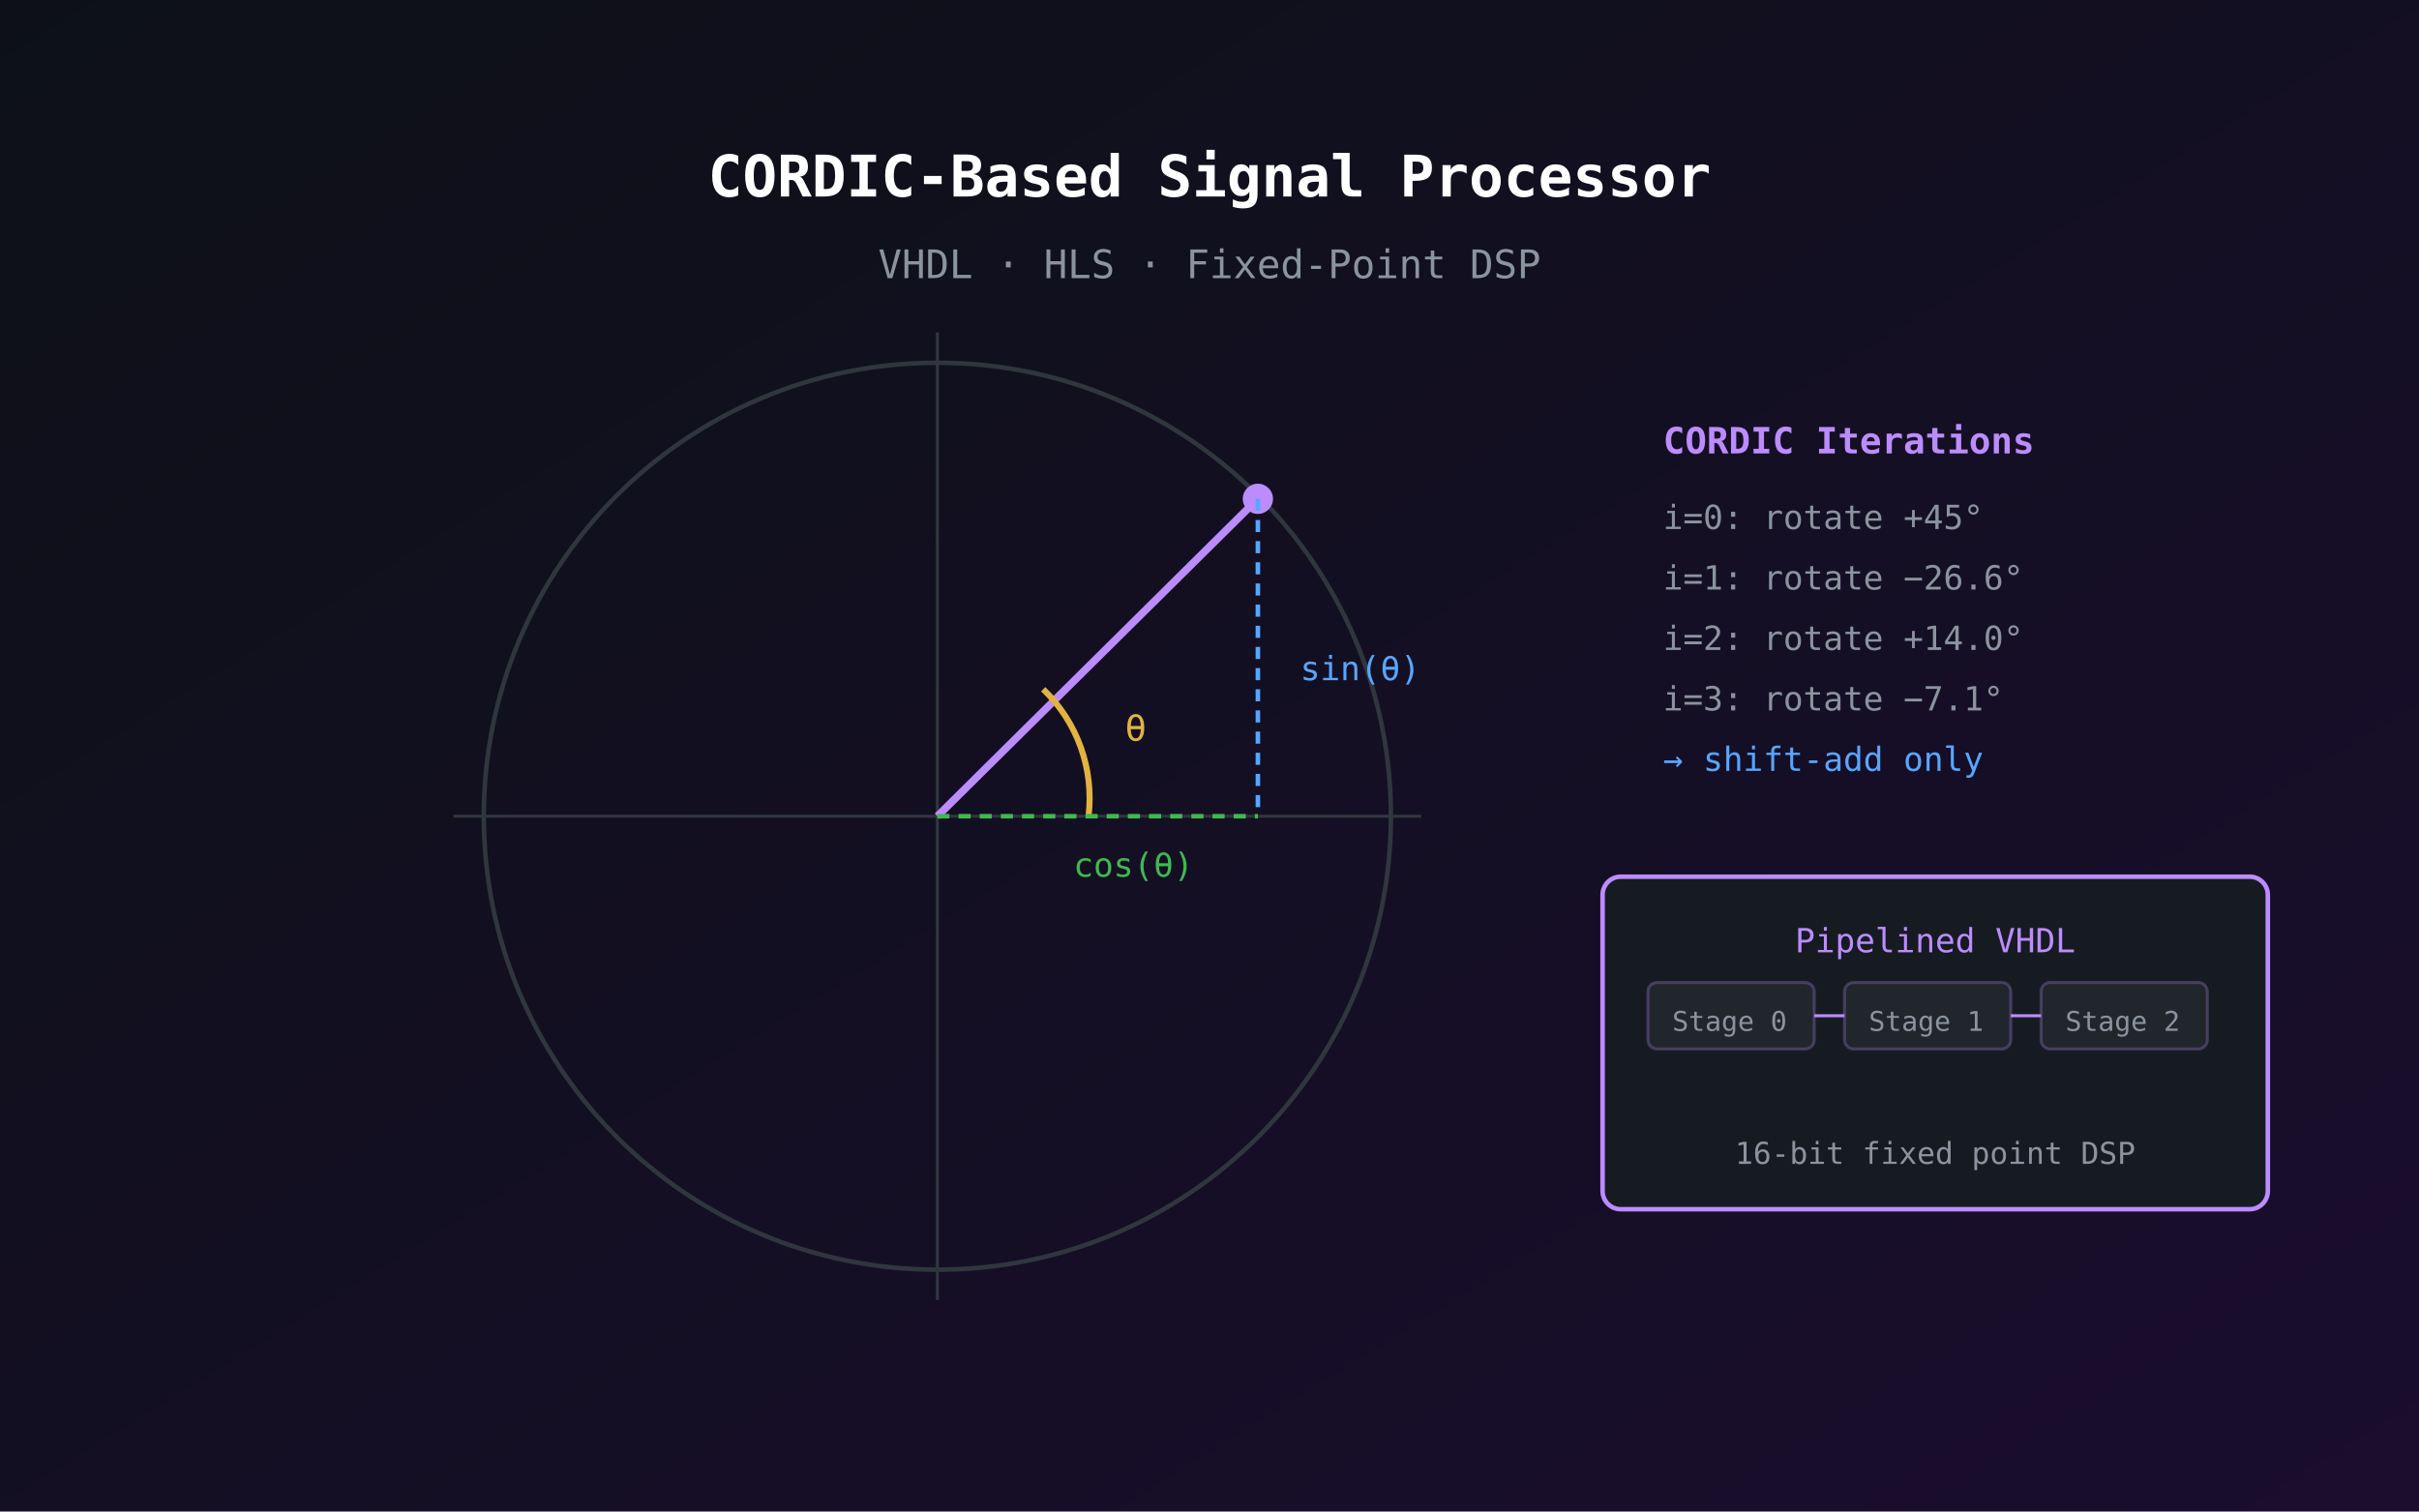
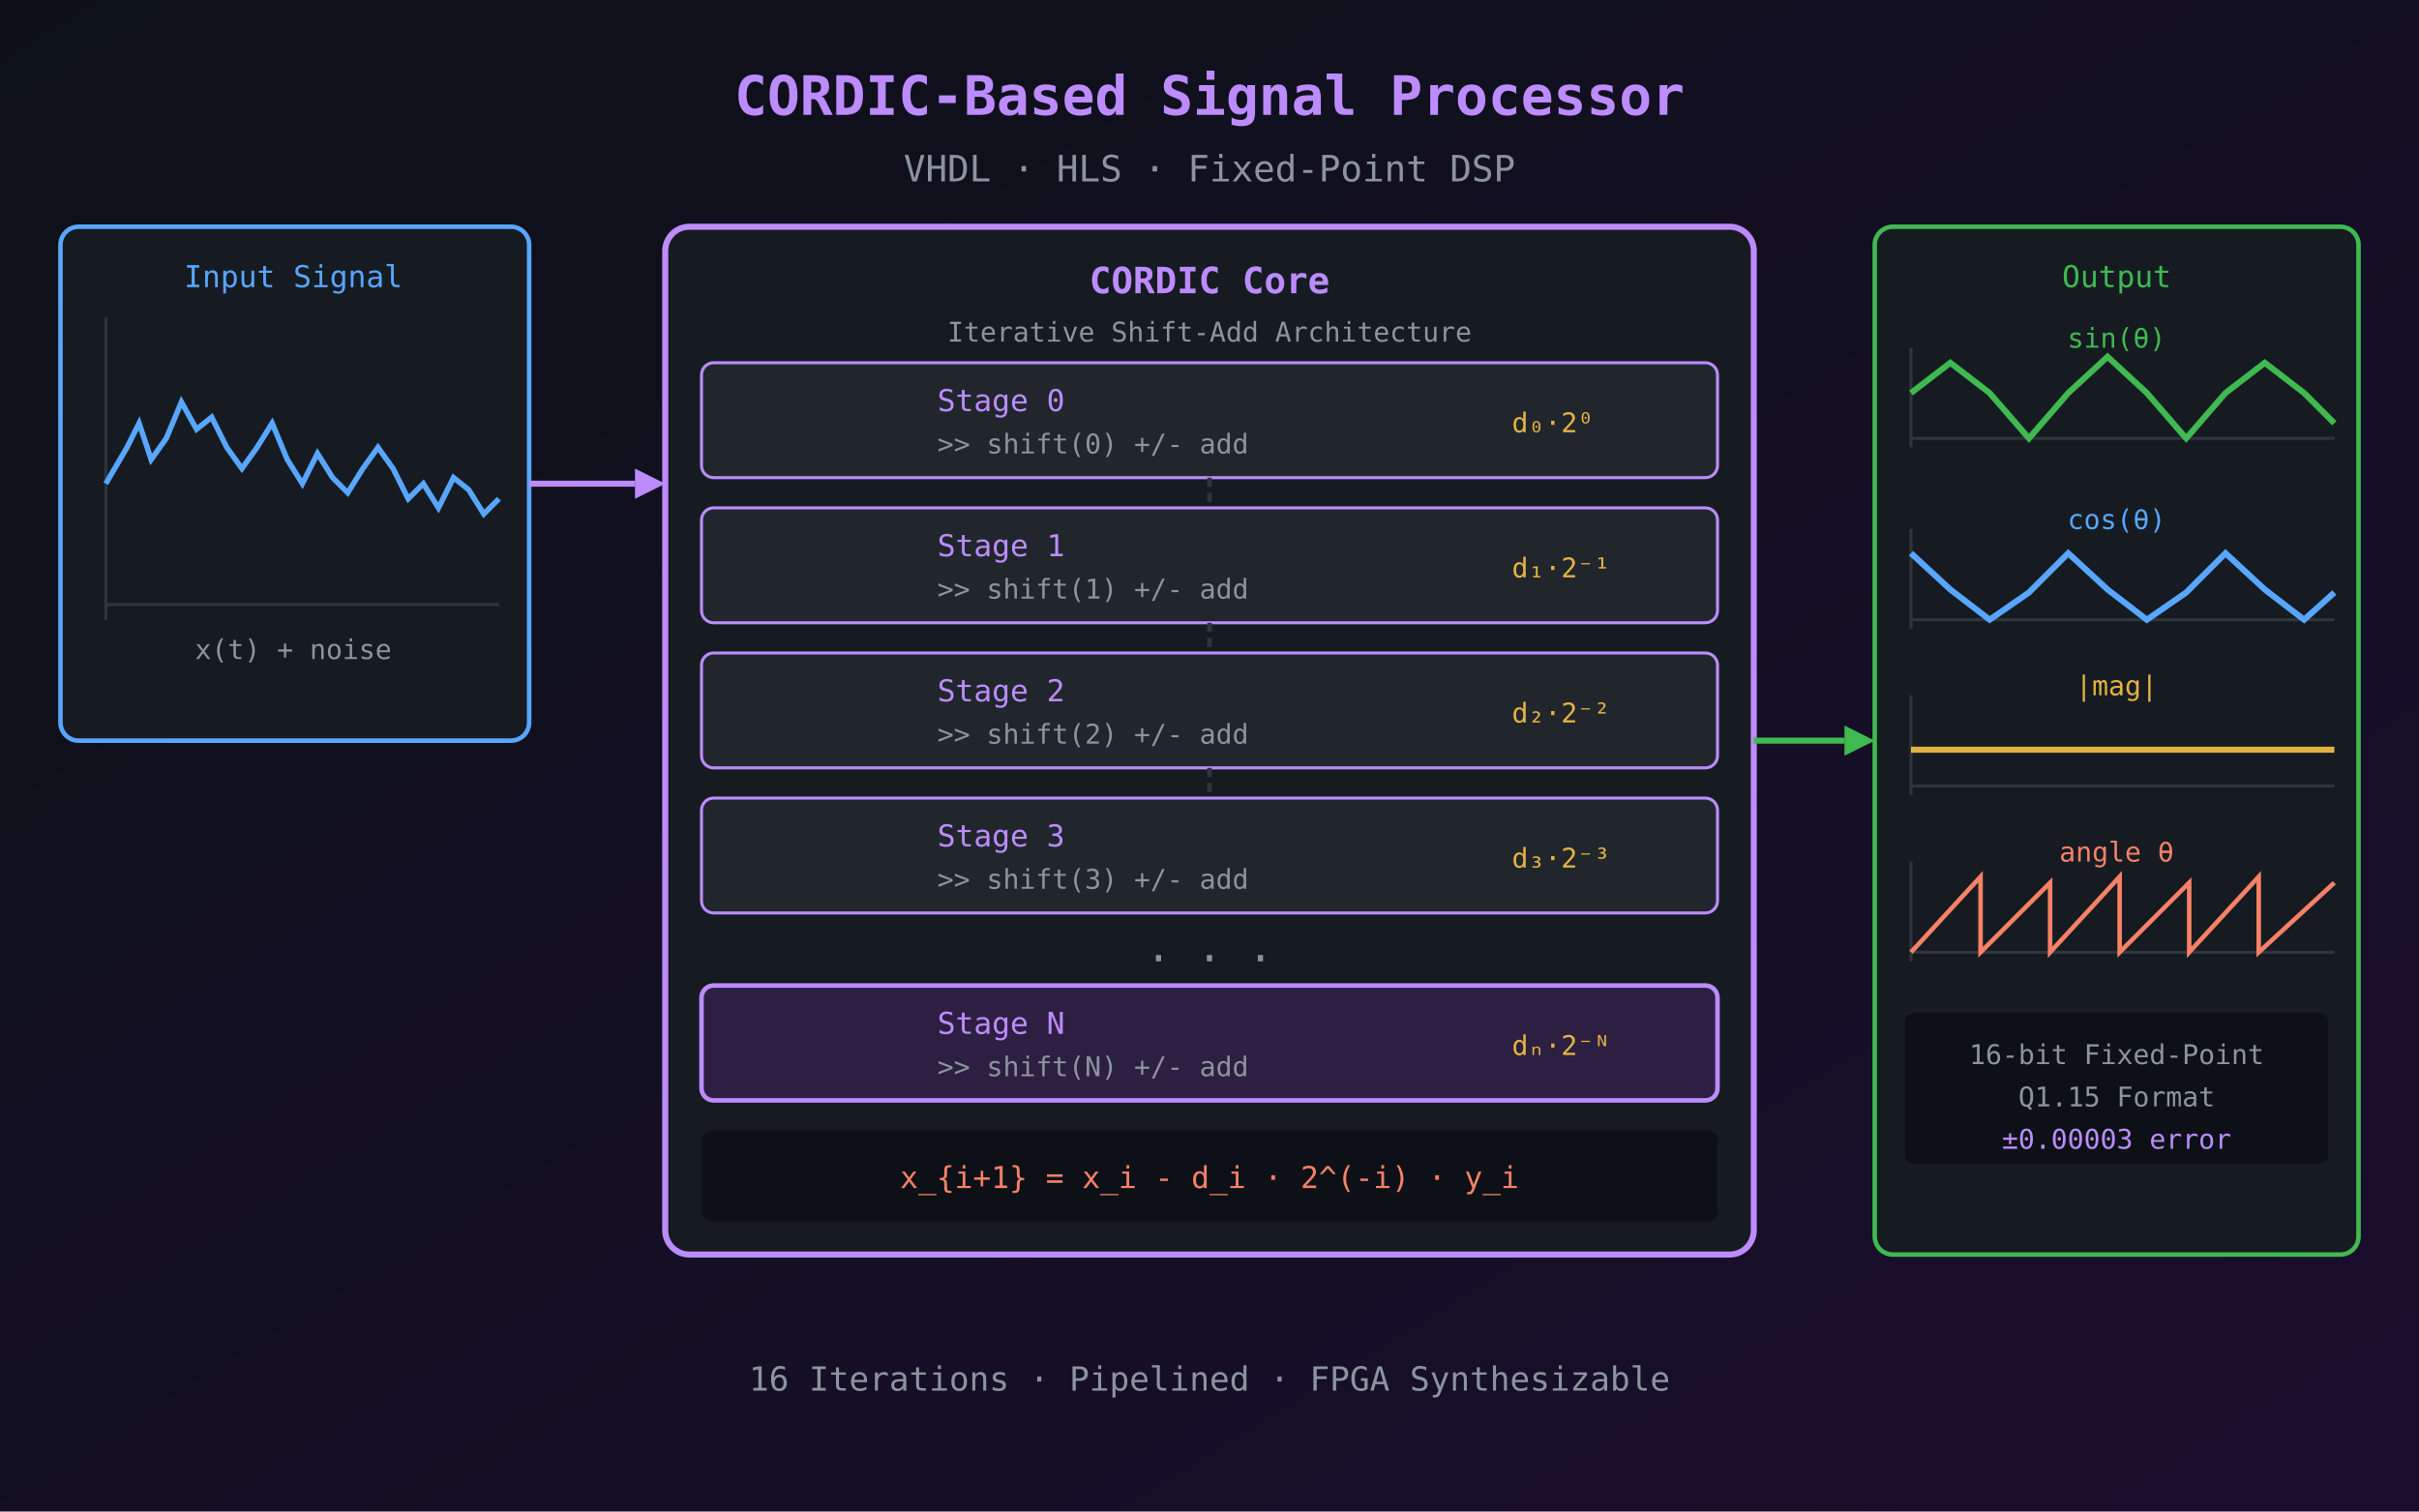
<svg xmlns="http://www.w3.org/2000/svg" viewBox="0 0 800 500" width="800" height="500">
  <defs>
-     <linearGradient id="bg" x1="0%" y1="0%" x2="100%" y2="100%">
+     <linearGradient id="bg25" x1="0%" y1="0%" x2="100%" y2="100%">
      <stop offset="0%" style="stop-color:#0d1117" />
      <stop offset="100%" style="stop-color:#1a0d2e" />
    </linearGradient>
  </defs>
-   <rect width="800" height="500" fill="url(#bg)" />
-   <circle cx="310" cy="270" r="150" fill="none" stroke="#30363d" stroke-width="1.5" />
-   <line x1="150" y1="270" x2="470" y2="270" stroke="#30363d" stroke-width="1" />
-   <line x1="310" y1="110" x2="310" y2="430" stroke="#30363d" stroke-width="1" />
-   <line x1="310" y1="270" x2="416" y2="165" stroke="#bc8cff" stroke-width="2.5" />
-   <circle cx="416" cy="165" r="5" fill="#bc8cff" />
-   <path d="M360 270 A50 50 0 0 0 345 228" fill="none" stroke="#e3b341" stroke-width="2" />
-   <text x="372" y="245" fill="#e3b341" font-family="monospace" font-size="12">θ</text>
-   <line x1="416" y1="165" x2="416" y2="270" stroke="#58a6ff" stroke-width="1.5" stroke-dasharray="4,3" />
-   <text x="430" y="225" fill="#58a6ff" font-family="monospace" font-size="11">sin(θ)</text>
-   <line x1="310" y1="270" x2="416" y2="270" stroke="#3fb950" stroke-width="1.5" stroke-dasharray="4,3" />
-   <text x="355" y="290" fill="#3fb950" font-family="monospace" font-size="11">cos(θ)</text>
-   <text x="550" y="150" fill="#bc8cff" font-family="monospace" font-size="12" font-weight="bold">CORDIC Iterations</text>
-   <text x="550" y="175" fill="#8b949e" font-family="monospace" font-size="11">i=0: rotate +45°</text>
-   <text x="550" y="195" fill="#8b949e" font-family="monospace" font-size="11">i=1: rotate −26.6°</text>
-   <text x="550" y="215" fill="#8b949e" font-family="monospace" font-size="11">i=2: rotate +14.0°</text>
-   <text x="550" y="235" fill="#8b949e" font-family="monospace" font-size="11">i=3: rotate −7.1°</text>
-   <text x="550" y="255" fill="#58a6ff" font-family="monospace" font-size="11">→ shift-add only</text>
-   <rect x="530" y="290" width="220" height="110" rx="6" fill="#161b22" stroke="#bc8cff" stroke-width="1.5" />
-   <text x="640" y="315" text-anchor="middle" fill="#bc8cff" font-family="monospace" font-size="11">Pipelined VHDL</text>
-   <rect x="545" y="325" width="55" height="22" rx="3" fill="#21262d" stroke="#bc8cff44" stroke-width="1" />
-   <text x="572" y="341" text-anchor="middle" fill="#8b949e" font-family="monospace" font-size="9">Stage 0</text>
-   <rect x="610" y="325" width="55" height="22" rx="3" fill="#21262d" stroke="#bc8cff44" stroke-width="1" />
-   <text x="637" y="341" text-anchor="middle" fill="#8b949e" font-family="monospace" font-size="9">Stage 1</text>
-   <rect x="675" y="325" width="55" height="22" rx="3" fill="#21262d" stroke="#bc8cff44" stroke-width="1" />
-   <text x="702" y="341" text-anchor="middle" fill="#8b949e" font-family="monospace" font-size="9">Stage 2</text>
-   <line x1="600" y1="336" x2="610" y2="336" stroke="#bc8cff" stroke-width="1" />
-   <line x1="665" y1="336" x2="675" y2="336" stroke="#bc8cff" stroke-width="1" />
-   <text x="640" y="385" text-anchor="middle" fill="#8b949e" font-family="monospace" font-size="10">16-bit fixed point DSP</text>
-   <text x="400" y="65" text-anchor="middle" fill="#ffffff" font-family="monospace" font-size="19" font-weight="bold">CORDIC-Based Signal Processor</text>
-   <text x="400" y="92" text-anchor="middle" fill="#8b949e" font-family="monospace" font-size="13">VHDL · HLS · Fixed-Point DSP</text>
+   <rect width="800" height="500" fill="url(#bg25)" />
+   <text x="400" y="38" text-anchor="middle" font-family="monospace" font-size="18" font-weight="bold" fill="#bc8cff">CORDIC-Based Signal Processor</text>
+   <text x="400" y="60" text-anchor="middle" font-family="monospace" font-size="12" fill="#8b949e">VHDL · HLS · Fixed-Point DSP</text>
+   <rect x="20" y="75" width="155" height="170" rx="6" fill="#161b22" stroke="#58a6ff" stroke-width="1.5" />
+   <text x="97" y="95" text-anchor="middle" font-family="monospace" font-size="10" fill="#58a6ff">Input Signal</text>
+   <line x1="35" y1="200" x2="165" y2="200" stroke="#30363d" stroke-width="1" />
+   <line x1="35" y1="105" x2="35" y2="205" stroke="#30363d" stroke-width="1" />
+   <polyline points="35,160 42,148 46,140 50,152 55,145 60,133 65,142 70,138 75,148 80,155 85,148 90,140 95,152 100,160 105,150 110,158 115,163 120,155 125,148 130,155 135,165 140,160 145,168 150,158 155,162 160,170 165,165" fill="none" stroke="#58a6ff" stroke-width="1.8" />
+   <text x="97" y="218" text-anchor="middle" font-family="monospace" font-size="9" fill="#8b949e">x(t) + noise</text>
+   <line x1="175" y1="160" x2="210" y2="160" stroke="#bc8cff" stroke-width="2" />
+   <polygon points="210,155 220,160 210,165" fill="#bc8cff" />
+   <rect x="220" y="75" width="360" height="340" rx="8" fill="#161b22" stroke="#bc8cff" stroke-width="2" />
+   <text x="400" y="97" text-anchor="middle" font-family="monospace" font-size="12" font-weight="bold" fill="#bc8cff">CORDIC Core</text>
+   <text x="400" y="113" text-anchor="middle" font-family="monospace" font-size="9" fill="#8b949e">Iterative Shift-Add Architecture</text>
+   <rect x="232" y="120" width="336" height="38" rx="4" fill="#21262d" stroke="#bc8cff" stroke-width="1" />
+   <text x="310" y="136" font-family="monospace" font-size="10" fill="#bc8cff">Stage 0</text>
+   <text x="310" y="150" font-family="monospace" font-size="9" fill="#8b949e">&gt;&gt; shift(0)   +/- add</text>
+   <text x="500" y="143" font-family="monospace" font-size="9" fill="#e3b341">d₀·2⁰</text>
+   <line x1="400" y1="158" x2="400" y2="168" stroke="#30363d" stroke-width="1.5" stroke-dasharray="3,2" />
+   <rect x="232" y="168" width="336" height="38" rx="4" fill="#21262d" stroke="#bc8cff" stroke-width="1" />
+   <text x="310" y="184" font-family="monospace" font-size="10" fill="#bc8cff">Stage 1</text>
+   <text x="310" y="198" font-family="monospace" font-size="9" fill="#8b949e">&gt;&gt; shift(1)   +/- add</text>
+   <text x="500" y="191" font-family="monospace" font-size="9" fill="#e3b341">d₁·2⁻¹</text>
+   <line x1="400" y1="206" x2="400" y2="216" stroke="#30363d" stroke-width="1.5" stroke-dasharray="3,2" />
+   <rect x="232" y="216" width="336" height="38" rx="4" fill="#21262d" stroke="#bc8cff" stroke-width="1" />
+   <text x="310" y="232" font-family="monospace" font-size="10" fill="#bc8cff">Stage 2</text>
+   <text x="310" y="246" font-family="monospace" font-size="9" fill="#8b949e">&gt;&gt; shift(2)   +/- add</text>
+   <text x="500" y="239" font-family="monospace" font-size="9" fill="#e3b341">d₂·2⁻²</text>
+   <line x1="400" y1="254" x2="400" y2="264" stroke="#30363d" stroke-width="1.5" stroke-dasharray="3,2" />
+   <rect x="232" y="264" width="336" height="38" rx="4" fill="#21262d" stroke="#bc8cff" stroke-width="1" />
+   <text x="310" y="280" font-family="monospace" font-size="10" fill="#bc8cff">Stage 3</text>
+   <text x="310" y="294" font-family="monospace" font-size="9" fill="#8b949e">&gt;&gt; shift(3)   +/- add</text>
+   <text x="500" y="287" font-family="monospace" font-size="9" fill="#e3b341">d₃·2⁻³</text>
+   <text x="400" y="318" text-anchor="middle" font-family="monospace" font-size="14" fill="#8b949e">. . .</text>
+   <rect x="232" y="326" width="336" height="38" rx="4" fill="#2d1f42" stroke="#bc8cff" stroke-width="1.5" />
+   <text x="310" y="342" font-family="monospace" font-size="10" fill="#bc8cff">Stage N</text>
+   <text x="310" y="356" font-family="monospace" font-size="9" fill="#8b949e">&gt;&gt; shift(N)   +/- add</text>
+   <text x="500" y="349" font-family="monospace" font-size="9" fill="#e3b341">dₙ·2⁻ᴺ</text>
+   <rect x="232" y="374" width="336" height="30" rx="3" fill="#0d1117" />
+   <text x="400" y="393" text-anchor="middle" font-family="monospace" font-size="10" fill="#f78166">x_{i+1} = x_i - d_i · 2^(-i) · y_i</text>
+   <line x1="580" y1="245" x2="610" y2="245" stroke="#3fb950" stroke-width="2" />
+   <polygon points="610,240 620,245 610,250" fill="#3fb950" />
+   <rect x="620" y="75" width="160" height="340" rx="6" fill="#161b22" stroke="#3fb950" stroke-width="1.5" />
+   <text x="700" y="95" text-anchor="middle" font-family="monospace" font-size="10" fill="#3fb950">Output</text>
+   <text x="700" y="115" text-anchor="middle" font-family="monospace" font-size="9" fill="#3fb950">sin(θ)</text>
+   <line x1="632" y1="145" x2="772" y2="145" stroke="#30363d" stroke-width="1" />
+   <line x1="632" y1="115" x2="632" y2="148" stroke="#30363d" stroke-width="1" />
+   <polyline points="632,130 645,120 658,130 671,145 684,130 697,118 710,130 723,145 736,130 749,120 762,130 772,140" fill="none" stroke="#3fb950" stroke-width="2" />
+   <text x="700" y="175" text-anchor="middle" font-family="monospace" font-size="9" fill="#58a6ff">cos(θ)</text>
+   <line x1="632" y1="205" x2="772" y2="205" stroke="#30363d" stroke-width="1" />
+   <line x1="632" y1="175" x2="632" y2="208" stroke="#30363d" stroke-width="1" />
+   <polyline points="632,183 645,195 658,205 671,196 684,183 697,195 710,205 723,196 736,183 749,195 762,205 772,196" fill="none" stroke="#58a6ff" stroke-width="2" />
+   <text x="700" y="230" text-anchor="middle" font-family="monospace" font-size="9" fill="#e3b341">|mag|</text>
+   <line x1="632" y1="260" x2="772" y2="260" stroke="#30363d" stroke-width="1" />
+   <line x1="632" y1="230" x2="632" y2="263" stroke="#30363d" stroke-width="1" />
+   <line x1="632" y1="248" x2="772" y2="248" stroke="#e3b341" stroke-width="2" />
+   <text x="700" y="285" text-anchor="middle" font-family="monospace" font-size="9" fill="#f78166">angle θ</text>
+   <line x1="632" y1="315" x2="772" y2="315" stroke="#30363d" stroke-width="1" />
+   <line x1="632" y1="285" x2="632" y2="318" stroke="#30363d" stroke-width="1" />
+   <polyline points="632,315 655,290 655,315 678,292 678,315 701,290 701,315 724,292 724,315 747,290 747,315 772,292" fill="none" stroke="#f78166" stroke-width="1.5" />
+   <rect x="630" y="335" width="140" height="50" rx="3" fill="#0d1117" />
+   <text x="700" y="352" text-anchor="middle" font-family="monospace" font-size="9" fill="#8b949e">16-bit Fixed-Point</text>
+   <text x="700" y="366" text-anchor="middle" font-family="monospace" font-size="9" fill="#8b949e">Q1.15 Format</text>
+   <text x="700" y="380" text-anchor="middle" font-family="monospace" font-size="9" fill="#bc8cff">±0.00003 error</text>
+   <text x="400" y="460" text-anchor="middle" font-family="monospace" font-size="11" fill="#8b949e">16 Iterations · Pipelined · FPGA Synthesizable</text>
</svg>
